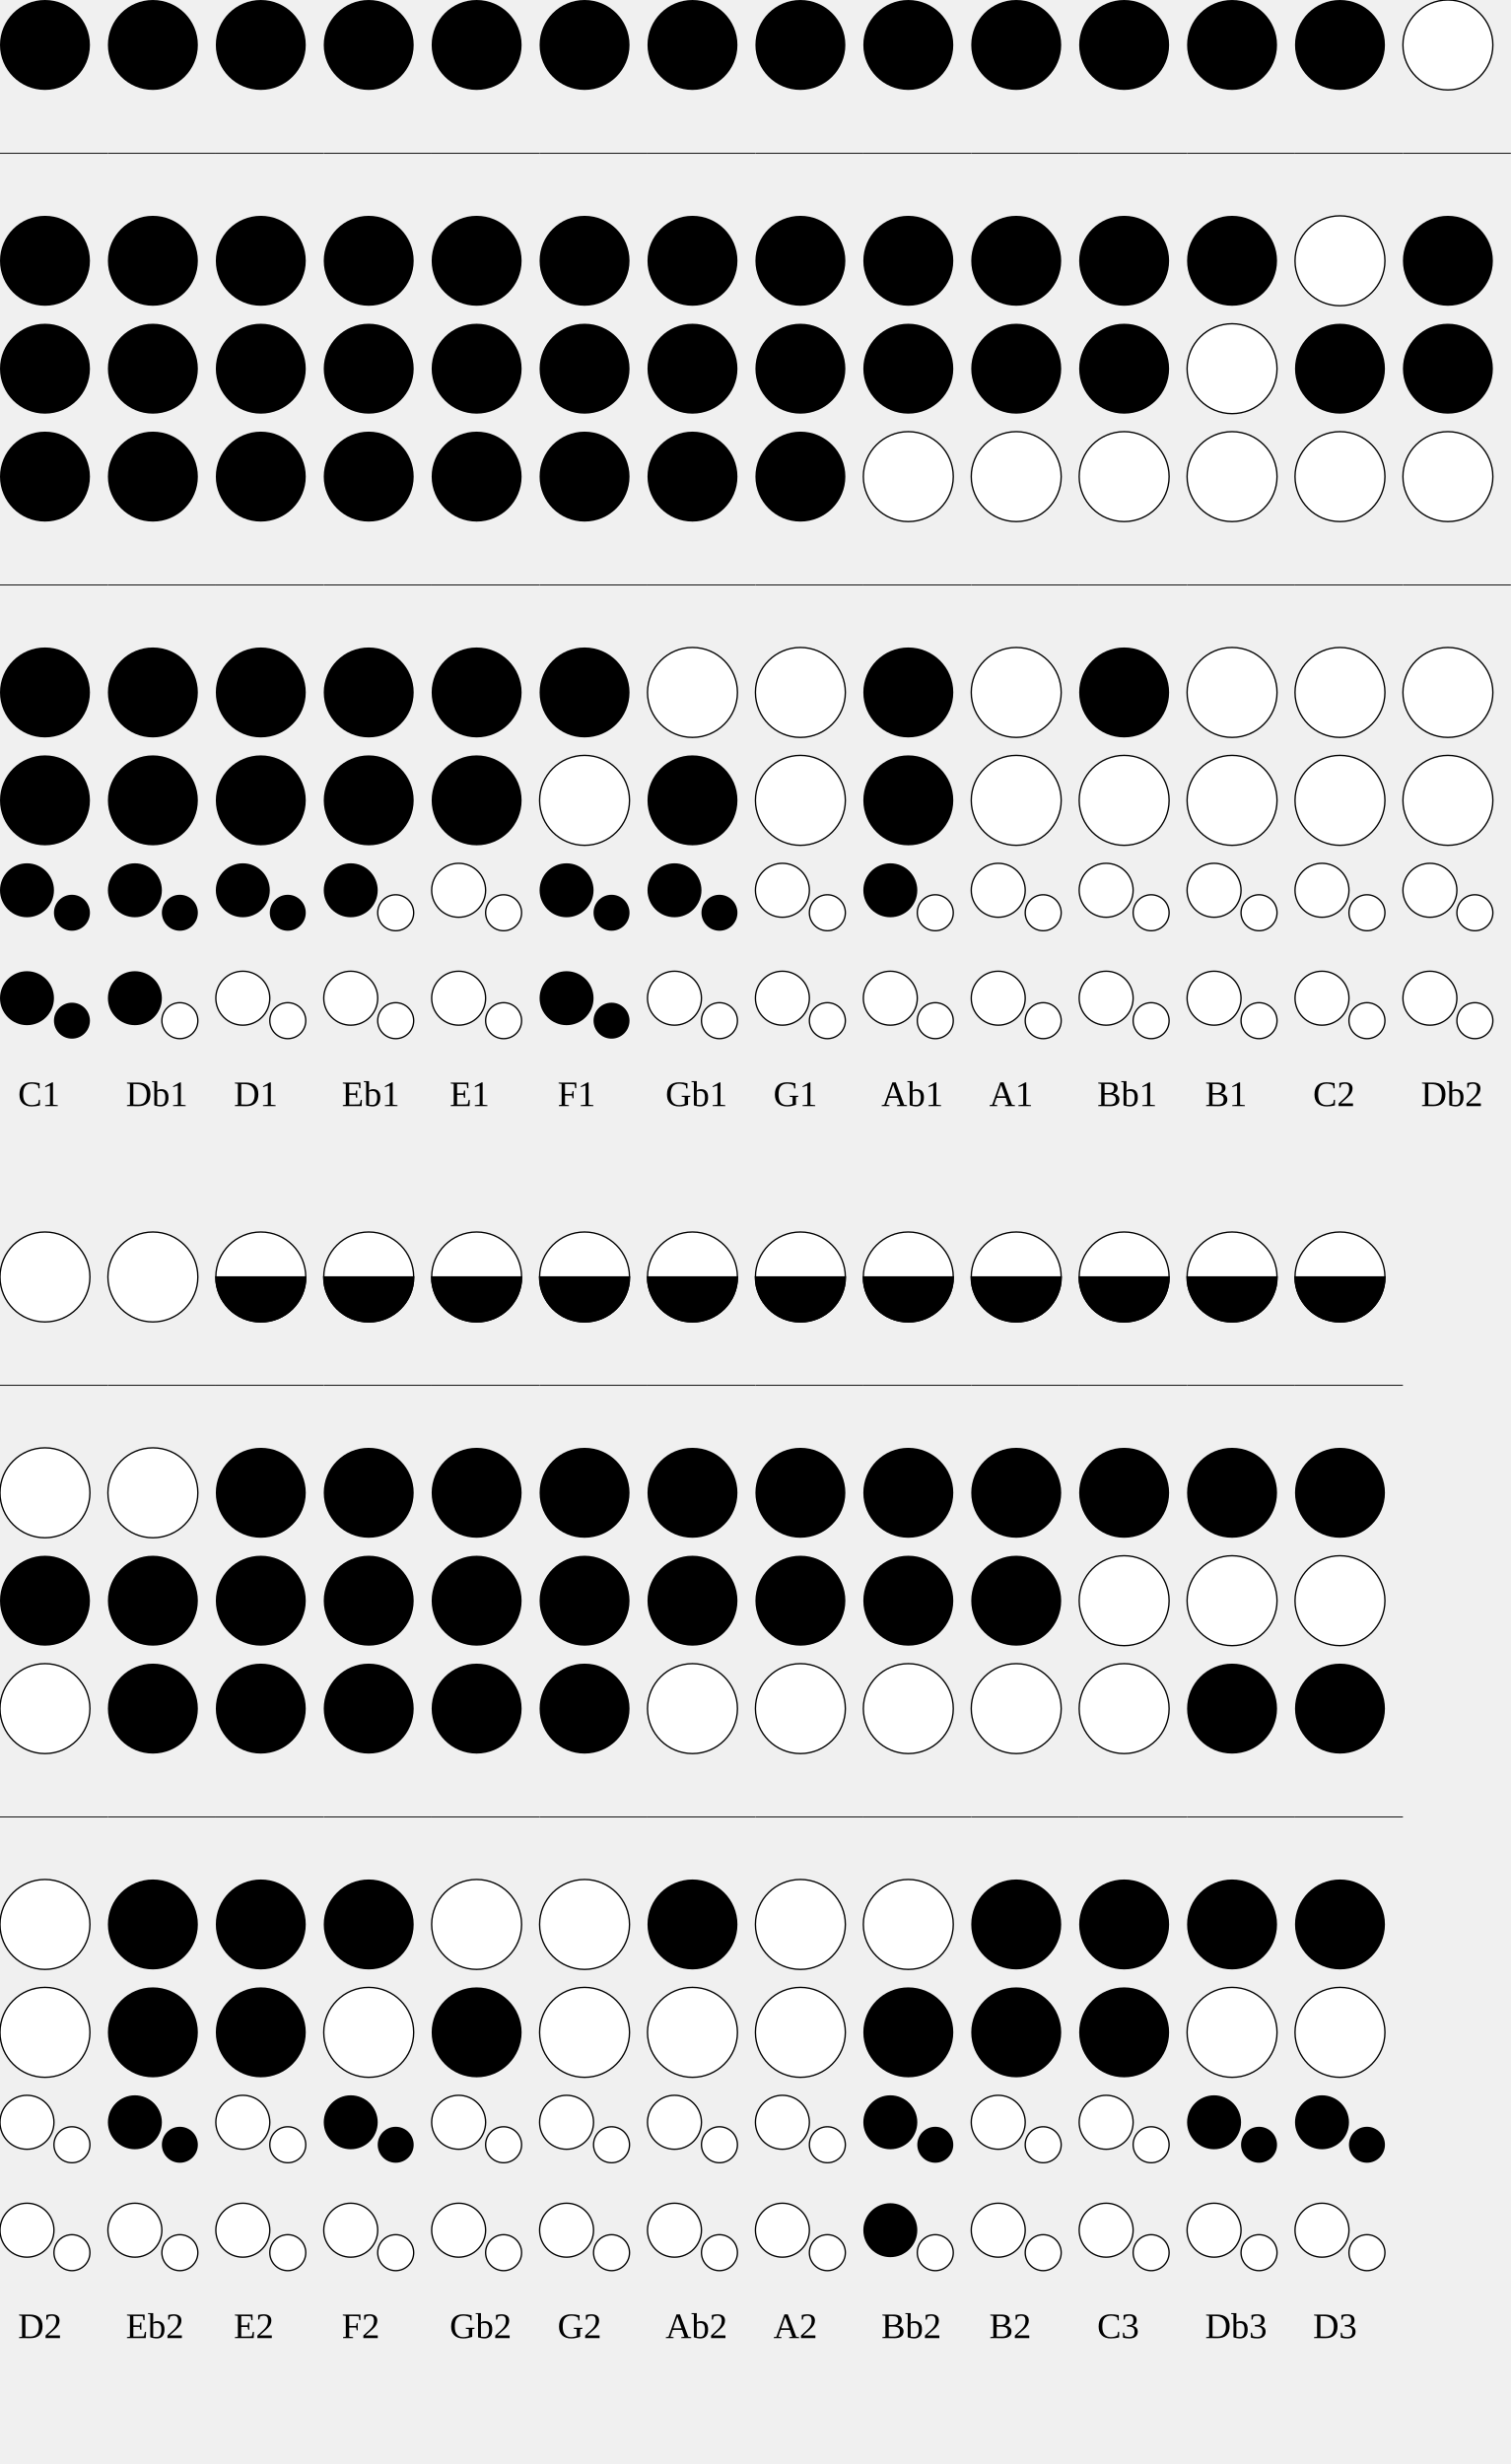
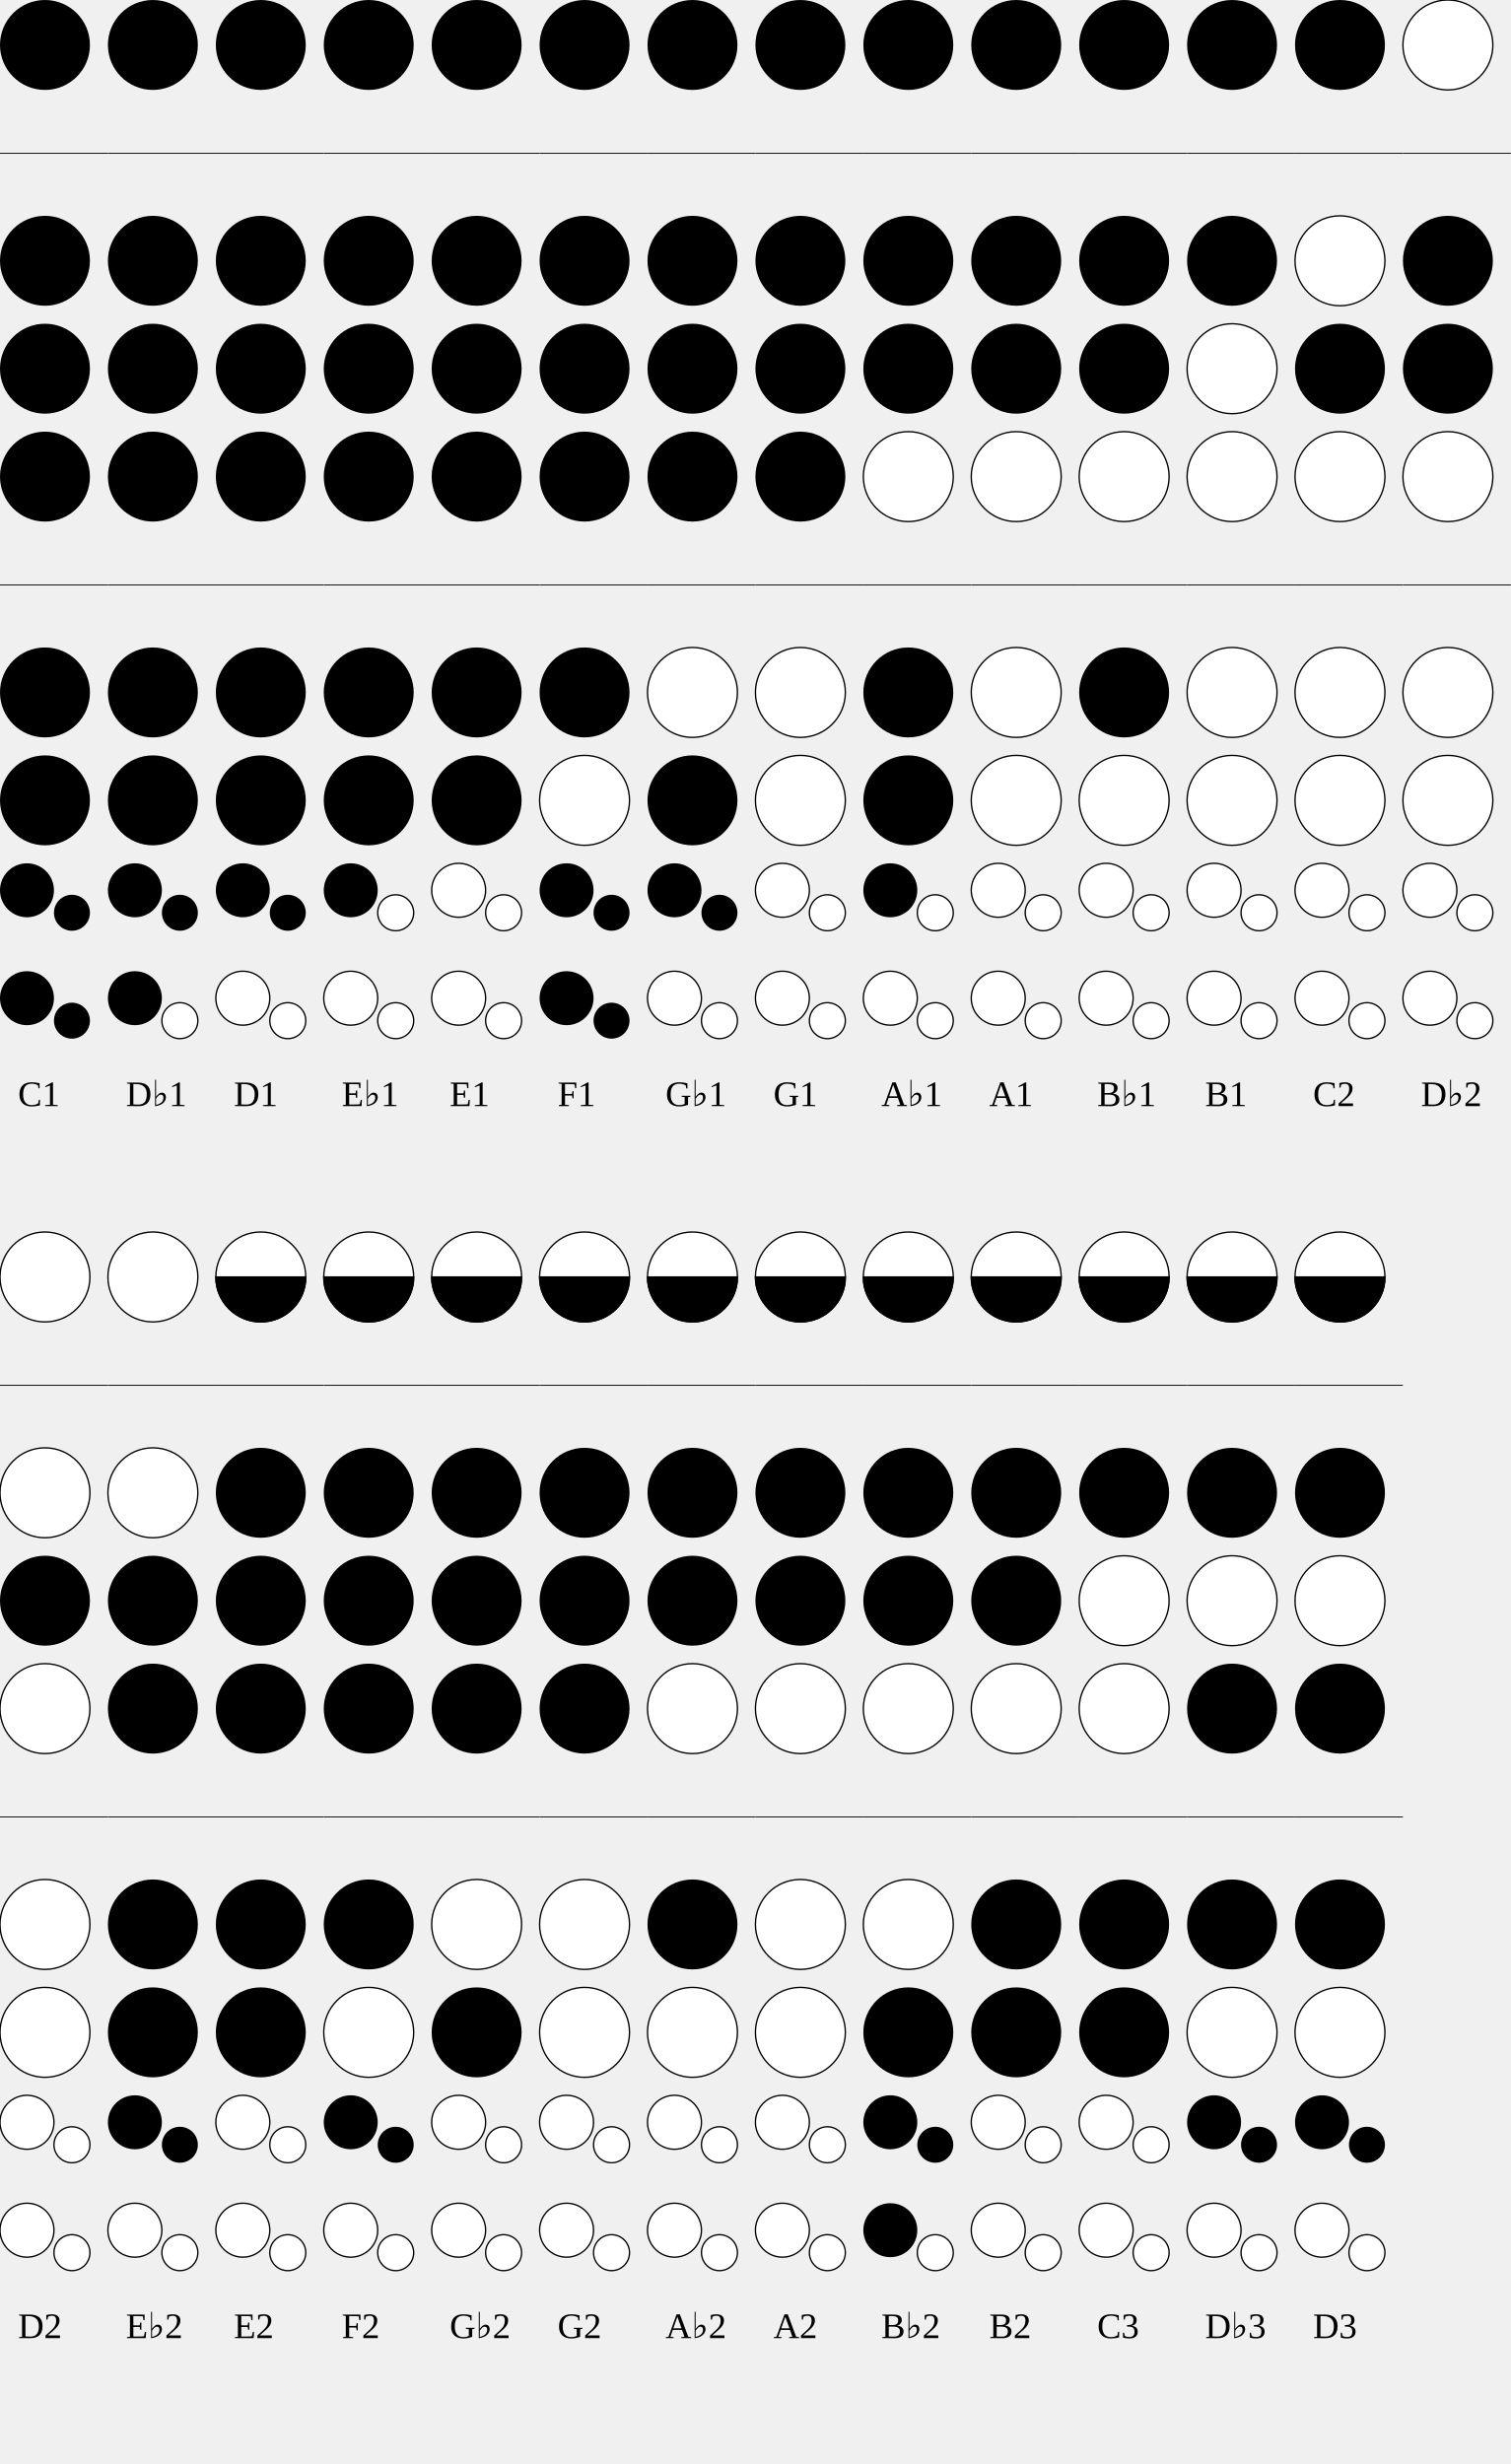
<svg xmlns="http://www.w3.org/2000/svg" viewBox="0 0 1680 2740">
  <defs>
    <circle cx="50" cy="50" r="50" id="pad" />
    <circle cx="80" cy="55" r="20" id="little-hole" />
    <circle cx="30" cy="30" r="30" id="big-hole" />
    <rect x="0" y="50" width="120" height="1" style="fill: black;" id="horizontal-line" />
    <path d="M 0,50  A 50,50 0 0 0 100,50  Z" fill="black" stroke="black" stroke-width="1.5" id="octave" />
  </defs>
  <style>
    .outline { fill: white; stroke: black; stroke-width: 1.5; }
    .caption { font-size: 40; text-align: center; }
  </style>
  <g transform="translate(0,0)">
    <use x="0" y="0" href="#pad" />
    <use x="0" y="120" href="#horizontal-line" />
    <use x="0" y="240" href="#pad" />
    <use x="0" y="360" href="#pad" />
    <use x="0" y="480" href="#pad" />
    <use x="0" y="600" href="#horizontal-line" />
    <use x="0" y="720" href="#pad" />
    <use x="0" y="840" href="#pad" />
    <use x="0" y="960" href="#little-hole" />
    <use x="0" y="960" href="#big-hole" />
    <use x="0" y="1080" href="#little-hole" />
    <use x="0" y="1080" href="#big-hole" />
    <text x="20" y="1230" class="caption">C1</text>
  </g>
  <g transform="translate(120,0)">
    <use x="0" y="0" href="#pad" />
    <use x="0" y="120" href="#horizontal-line" />
    <use x="0" y="240" href="#pad" />
    <use x="0" y="360" href="#pad" />
    <use x="0" y="480" href="#pad" />
    <use x="0" y="600" href="#horizontal-line" />
    <use x="0" y="720" href="#pad" />
    <use x="0" y="840" href="#pad" />
    <use x="0" y="960" href="#little-hole" />
    <use x="0" y="960" href="#big-hole" />
    <use x="0" y="1080" href="#little-hole" class="outline" />
    <use x="0" y="1080" href="#big-hole" />
-     <text x="20" y="1230" class="caption">Db1</text>
+     <text x="20" y="1230" class="caption">D♭1</text>
  </g>
  <g transform="translate(240,0)">
    <use x="0" y="0" href="#pad" />
    <use x="0" y="120" href="#horizontal-line" />
    <use x="0" y="240" href="#pad" />
    <use x="0" y="360" href="#pad" />
    <use x="0" y="480" href="#pad" />
    <use x="0" y="600" href="#horizontal-line" />
    <use x="0" y="720" href="#pad" />
    <use x="0" y="840" href="#pad" />
    <use x="0" y="960" href="#little-hole" />
    <use x="0" y="960" href="#big-hole" />
    <use x="0" y="1080" href="#little-hole" class="outline" />
    <use x="0" y="1080" href="#big-hole" class="outline" />
    <text x="20" y="1230" class="caption">D1</text>
  </g>
  <g transform="translate(360,0)">
    <use x="0" y="0" href="#pad" />
    <use x="0" y="120" href="#horizontal-line" />
    <use x="0" y="240" href="#pad" />
    <use x="0" y="360" href="#pad" />
    <use x="0" y="480" href="#pad" />
    <use x="0" y="600" href="#horizontal-line" />
    <use x="0" y="720" href="#pad" />
    <use x="0" y="840" href="#pad" />
    <use x="0" y="960" href="#little-hole" class="outline" />
    <use x="0" y="960" href="#big-hole" />
    <use x="0" y="1080" href="#little-hole" class="outline" />
    <use x="0" y="1080" href="#big-hole" class="outline" />
-     <text x="20" y="1230" class="caption">Eb1</text>
+     <text x="20" y="1230" class="caption">E♭1</text>
  </g>
  <g transform="translate(480,0)">
    <use x="0" y="0" href="#pad" />
    <use x="0" y="120" href="#horizontal-line" />
    <use x="0" y="240" href="#pad" />
    <use x="0" y="360" href="#pad" />
    <use x="0" y="480" href="#pad" />
    <use x="0" y="600" href="#horizontal-line" />
    <use x="0" y="720" href="#pad" />
    <use x="0" y="840" href="#pad" />
    <use x="0" y="960" href="#little-hole" class="outline" />
    <use x="0" y="960" href="#big-hole" class="outline" />
    <use x="0" y="1080" href="#little-hole" class="outline" />
    <use x="0" y="1080" href="#big-hole" class="outline" />
    <text x="20" y="1230" class="caption">E1</text>
  </g>
  <g transform="translate(600,0)">
    <use x="0" y="0" href="#pad" />
    <use x="0" y="120" href="#horizontal-line" />
    <use x="0" y="240" href="#pad" />
    <use x="0" y="360" href="#pad" />
    <use x="0" y="480" href="#pad" />
    <use x="0" y="600" href="#horizontal-line" />
    <use x="0" y="720" href="#pad" />
    <use x="0" y="840" href="#pad" class="outline" />
    <use x="0" y="960" href="#little-hole" />
    <use x="0" y="960" href="#big-hole" />
    <use x="0" y="1080" href="#little-hole" />
    <use x="0" y="1080" href="#big-hole" />
    <text x="20" y="1230" class="caption">F1</text>
  </g>
  <g transform="translate(720,0)">
    <use x="0" y="0" href="#pad" />
    <use x="0" y="120" href="#horizontal-line" />
    <use x="0" y="240" href="#pad" />
    <use x="0" y="360" href="#pad" />
    <use x="0" y="480" href="#pad" />
    <use x="0" y="600" href="#horizontal-line" />
    <use x="0" y="720" href="#pad" class="outline" />
    <use x="0" y="840" href="#pad" />
    <use x="0" y="960" href="#little-hole" />
    <use x="0" y="960" href="#big-hole" />
    <use x="0" y="1080" href="#little-hole" class="outline" />
    <use x="0" y="1080" href="#big-hole" class="outline" />
-     <text x="20" y="1230" class="caption">Gb1</text>
+     <text x="20" y="1230" class="caption">G♭1</text>
  </g>
  <g transform="translate(840,0)">
    <use x="0" y="0" href="#pad" />
    <use x="0" y="120" href="#horizontal-line" />
    <use x="0" y="240" href="#pad" />
    <use x="0" y="360" href="#pad" />
    <use x="0" y="480" href="#pad" />
    <use x="0" y="600" href="#horizontal-line" />
    <use x="0" y="720" href="#pad" class="outline" />
    <use x="0" y="840" href="#pad" class="outline" />
    <use x="0" y="960" href="#little-hole" class="outline" />
    <use x="0" y="960" href="#big-hole" class="outline" />
    <use x="0" y="1080" href="#little-hole" class="outline" />
    <use x="0" y="1080" href="#big-hole" class="outline" />
    <text x="20" y="1230" class="caption">G1</text>
  </g>
  <g transform="translate(960,0)">
    <use x="0" y="0" href="#pad" />
    <use x="0" y="120" href="#horizontal-line" />
    <use x="0" y="240" href="#pad" />
    <use x="0" y="360" href="#pad" />
    <use x="0" y="480" href="#pad" class="outline" />
    <use x="0" y="600" href="#horizontal-line" />
    <use x="0" y="720" href="#pad" />
    <use x="0" y="840" href="#pad" />
    <use x="0" y="960" href="#little-hole" class="outline" />
    <use x="0" y="960" href="#big-hole" />
    <use x="0" y="1080" href="#little-hole" class="outline" />
    <use x="0" y="1080" href="#big-hole" class="outline" />
-     <text x="20" y="1230" class="caption">Ab1</text>
+     <text x="20" y="1230" class="caption">A♭1</text>
  </g>
  <g transform="translate(1080,0)">
    <use x="0" y="0" href="#pad" />
    <use x="0" y="120" href="#horizontal-line" />
    <use x="0" y="240" href="#pad" />
    <use x="0" y="360" href="#pad" />
    <use x="0" y="480" href="#pad" class="outline" />
    <use x="0" y="600" href="#horizontal-line" />
    <use x="0" y="720" href="#pad" class="outline" />
    <use x="0" y="840" href="#pad" class="outline" />
    <use x="0" y="960" href="#little-hole" class="outline" />
    <use x="0" y="960" href="#big-hole" class="outline" />
    <use x="0" y="1080" href="#little-hole" class="outline" />
    <use x="0" y="1080" href="#big-hole" class="outline" />
    <text x="20" y="1230" class="caption">A1</text>
  </g>
  <g transform="translate(1200,0)">
    <use x="0" y="0" href="#pad" />
    <use x="0" y="120" href="#horizontal-line" />
    <use x="0" y="240" href="#pad" />
    <use x="0" y="360" href="#pad" />
    <use x="0" y="480" href="#pad" class="outline" />
    <use x="0" y="600" href="#horizontal-line" />
    <use x="0" y="720" href="#pad" />
    <use x="0" y="840" href="#pad" class="outline" />
    <use x="0" y="960" href="#little-hole" class="outline" />
    <use x="0" y="960" href="#big-hole" class="outline" />
    <use x="0" y="1080" href="#little-hole" class="outline" />
    <use x="0" y="1080" href="#big-hole" class="outline" />
-     <text x="20" y="1230" class="caption">Bb1</text>
+     <text x="20" y="1230" class="caption">B♭1</text>
  </g>
  <g transform="translate(1320,0)">
    <use x="0" y="0" href="#pad" />
    <use x="0" y="120" href="#horizontal-line" />
    <use x="0" y="240" href="#pad" />
    <use x="0" y="360" href="#pad" class="outline" />
    <use x="0" y="480" href="#pad" class="outline" />
    <use x="0" y="600" href="#horizontal-line" />
    <use x="0" y="720" href="#pad" class="outline" />
    <use x="0" y="840" href="#pad" class="outline" />
    <use x="0" y="960" href="#little-hole" class="outline" />
    <use x="0" y="960" href="#big-hole" class="outline" />
    <use x="0" y="1080" href="#little-hole" class="outline" />
    <use x="0" y="1080" href="#big-hole" class="outline" />
    <text x="20" y="1230" class="caption">B1</text>
  </g>
  <g transform="translate(1440,0)">
    <use x="0" y="0" href="#pad" />
    <use x="0" y="120" href="#horizontal-line" />
    <use x="0" y="240" href="#pad" class="outline" />
    <use x="0" y="360" href="#pad" />
    <use x="0" y="480" href="#pad" class="outline" />
    <use x="0" y="600" href="#horizontal-line" />
    <use x="0" y="720" href="#pad" class="outline" />
    <use x="0" y="840" href="#pad" class="outline" />
    <use x="0" y="960" href="#little-hole" class="outline" />
    <use x="0" y="960" href="#big-hole" class="outline" />
    <use x="0" y="1080" href="#little-hole" class="outline" />
    <use x="0" y="1080" href="#big-hole" class="outline" />
    <text x="20" y="1230" class="caption">C2</text>
  </g>
  <g transform="translate(1560,0)">
    <use x="0" y="0" href="#pad" class="outline" />
    <use x="0" y="120" href="#horizontal-line" />
    <use x="0" y="240" href="#pad" />
    <use x="0" y="360" href="#pad" />
    <use x="0" y="480" href="#pad" class="outline" />
    <use x="0" y="600" href="#horizontal-line" />
    <use x="0" y="720" href="#pad" class="outline" />
    <use x="0" y="840" href="#pad" class="outline" />
    <use x="0" y="960" href="#little-hole" class="outline" />
    <use x="0" y="960" href="#big-hole" class="outline" />
    <use x="0" y="1080" href="#little-hole" class="outline" />
    <use x="0" y="1080" href="#big-hole" class="outline" />
-     <text x="20" y="1230" class="caption">Db2</text>
+     <text x="20" y="1230" class="caption">D♭2</text>
  </g>
  <g transform="translate(0,1370)">
    <use x="0" y="0" href="#pad" class="outline" />
    <use x="0" y="120" href="#horizontal-line" />
    <use x="0" y="240" href="#pad" class="outline" />
    <use x="0" y="360" href="#pad" />
    <use x="0" y="480" href="#pad" class="outline" />
    <use x="0" y="600" href="#horizontal-line" />
    <use x="0" y="720" href="#pad" class="outline" />
    <use x="0" y="840" href="#pad" class="outline" />
    <use x="0" y="960" href="#little-hole" class="outline" />
    <use x="0" y="960" href="#big-hole" class="outline" />
    <use x="0" y="1080" href="#little-hole" class="outline" />
    <use x="0" y="1080" href="#big-hole" class="outline" />
    <text x="20" y="1230" class="caption">D2</text>
  </g>
  <g transform="translate(120,1370)">
    <use x="0" y="0" href="#pad" class="outline" />
    <use x="0" y="120" href="#horizontal-line" />
    <use x="0" y="240" href="#pad" class="outline" />
    <use x="0" y="360" href="#pad" />
    <use x="0" y="480" href="#pad" />
    <use x="0" y="600" href="#horizontal-line" />
    <use x="0" y="720" href="#pad" />
    <use x="0" y="840" href="#pad" />
    <use x="0" y="960" href="#little-hole" />
    <use x="0" y="960" href="#big-hole" />
    <use x="0" y="1080" href="#little-hole" class="outline" />
    <use x="0" y="1080" href="#big-hole" class="outline" />
-     <text x="20" y="1230" class="caption">Eb2</text>
+     <text x="20" y="1230" class="caption">E♭2</text>
  </g>
  <g transform="translate(240,1370)">
    <use x="0" y="0" href="#pad" class="outline" />
    <use x="0" y="0" href="#octave" />
    <use x="0" y="120" href="#horizontal-line" />
    <use x="0" y="240" href="#pad" />
    <use x="0" y="360" href="#pad" />
    <use x="0" y="480" href="#pad" />
    <use x="0" y="600" href="#horizontal-line" />
    <use x="0" y="720" href="#pad" />
    <use x="0" y="840" href="#pad" />
    <use x="0" y="960" href="#little-hole" class="outline" />
    <use x="0" y="960" href="#big-hole" class="outline" />
    <use x="0" y="1080" href="#little-hole" class="outline" />
    <use x="0" y="1080" href="#big-hole" class="outline" />
    <text x="20" y="1230" class="caption">E2</text>
  </g>
  <g transform="translate(360,1370)">
    <use x="0" y="0" href="#pad" class="outline" />
    <use x="0" y="0" href="#octave" />
    <use x="0" y="120" href="#horizontal-line" />
    <use x="0" y="240" href="#pad" />
    <use x="0" y="360" href="#pad" />
    <use x="0" y="480" href="#pad" />
    <use x="0" y="600" href="#horizontal-line" />
    <use x="0" y="720" href="#pad" />
    <use x="0" y="840" href="#pad" class="outline" />
    <use x="0" y="960" href="#little-hole" />
    <use x="0" y="960" href="#big-hole" />
    <use x="0" y="1080" href="#little-hole" class="outline" />
    <use x="0" y="1080" href="#big-hole" class="outline" />
    <text x="20" y="1230" class="caption">F2</text>
  </g>
  <g transform="translate(480,1370)">
    <use x="0" y="0" href="#pad" class="outline" />
    <use x="0" y="0" href="#octave" />
    <use x="0" y="120" href="#horizontal-line" />
    <use x="0" y="240" href="#pad" />
    <use x="0" y="360" href="#pad" />
    <use x="0" y="480" href="#pad" />
    <use x="0" y="600" href="#horizontal-line" />
    <use x="0" y="720" href="#pad" class="outline" />
    <use x="0" y="840" href="#pad" />
    <use x="0" y="960" href="#little-hole" class="outline" />
    <use x="0" y="960" href="#big-hole" class="outline" />
    <use x="0" y="1080" href="#little-hole" class="outline" />
    <use x="0" y="1080" href="#big-hole" class="outline" />
-     <text x="20" y="1230" class="caption">Gb2</text>
+     <text x="20" y="1230" class="caption">G♭2</text>
  </g>
  <g transform="translate(600,1370)">
    <use x="0" y="0" href="#pad" class="outline" />
    <use x="0" y="0" href="#octave" />
    <use x="0" y="120" href="#horizontal-line" />
    <use x="0" y="240" href="#pad" />
    <use x="0" y="360" href="#pad" />
    <use x="0" y="480" href="#pad" />
    <use x="0" y="600" href="#horizontal-line" />
    <use x="0" y="720" href="#pad" class="outline" />
    <use x="0" y="840" href="#pad" class="outline" />
    <use x="0" y="960" href="#little-hole" class="outline" />
    <use x="0" y="960" href="#big-hole" class="outline" />
    <use x="0" y="1080" href="#little-hole" class="outline" />
    <use x="0" y="1080" href="#big-hole" class="outline" />
    <text x="20" y="1230" class="caption">G2</text>
  </g>
  <g transform="translate(720,1370)">
    <use x="0" y="0" href="#pad" class="outline" />
    <use x="0" y="0" href="#octave" />
    <use x="0" y="120" href="#horizontal-line" />
    <use x="0" y="240" href="#pad" />
    <use x="0" y="360" href="#pad" />
    <use x="0" y="480" href="#pad" class="outline" />
    <use x="0" y="600" href="#horizontal-line" />
    <use x="0" y="720" href="#pad" />
    <use x="0" y="840" href="#pad" class="outline" />
    <use x="0" y="960" href="#little-hole" class="outline" />
    <use x="0" y="960" href="#big-hole" class="outline" />
    <use x="0" y="1080" href="#little-hole" class="outline" />
    <use x="0" y="1080" href="#big-hole" class="outline" />
-     <text x="20" y="1230" class="caption">Ab2</text>
+     <text x="20" y="1230" class="caption">A♭2</text>
  </g>
  <g transform="translate(840,1370)">
    <use x="0" y="0" href="#pad" class="outline" />
    <use x="0" y="0" href="#octave" />
    <use x="0" y="120" href="#horizontal-line" />
    <use x="0" y="240" href="#pad" />
    <use x="0" y="360" href="#pad" />
    <use x="0" y="480" href="#pad" class="outline" />
    <use x="0" y="600" href="#horizontal-line" />
    <use x="0" y="720" href="#pad" class="outline" />
    <use x="0" y="840" href="#pad" class="outline" />
    <use x="0" y="960" href="#little-hole" class="outline" />
    <use x="0" y="960" href="#big-hole" class="outline" />
    <use x="0" y="1080" href="#little-hole" class="outline" />
    <use x="0" y="1080" href="#big-hole" class="outline" />
    <text x="20" y="1230" class="caption">A2</text>
  </g>
  <g transform="translate(960,1370)">
    <use x="0" y="0" href="#pad" class="outline" />
    <use x="0" y="0" href="#octave" />
    <use x="0" y="120" href="#horizontal-line" />
    <use x="0" y="240" href="#pad" />
    <use x="0" y="360" href="#pad" />
    <use x="0" y="480" href="#pad" class="outline" />
    <use x="0" y="600" href="#horizontal-line" />
    <use x="0" y="720" href="#pad" class="outline" />
    <use x="0" y="840" href="#pad" />
    <use x="0" y="960" href="#little-hole" />
    <use x="0" y="960" href="#big-hole" />
    <use x="0" y="1080" href="#little-hole" class="outline" />
    <use x="0" y="1080" href="#big-hole" />
-     <text x="20" y="1230" class="caption">Bb2</text>
+     <text x="20" y="1230" class="caption">B♭2</text>
  </g>
  <g transform="translate(1080,1370)">
    <use x="0" y="0" href="#pad" class="outline" />
    <use x="0" y="0" href="#octave" />
    <use x="0" y="120" href="#horizontal-line" />
    <use x="0" y="240" href="#pad" />
    <use x="0" y="360" href="#pad" />
    <use x="0" y="480" href="#pad" class="outline" />
    <use x="0" y="600" href="#horizontal-line" />
    <use x="0" y="720" href="#pad" />
    <use x="0" y="840" href="#pad" />
    <use x="0" y="960" href="#little-hole" class="outline" />
    <use x="0" y="960" href="#big-hole" class="outline" />
    <use x="0" y="1080" href="#little-hole" class="outline" />
    <use x="0" y="1080" href="#big-hole" class="outline" />
    <text x="20" y="1230" class="caption">B2</text>
  </g>
  <g transform="translate(1200,1370)">
    <use x="0" y="0" href="#pad" class="outline" />
    <use x="0" y="0" href="#octave" />
    <use x="0" y="120" href="#horizontal-line" />
    <use x="0" y="240" href="#pad" />
    <use x="0" y="360" href="#pad" class="outline" />
    <use x="0" y="480" href="#pad" class="outline" />
    <use x="0" y="600" href="#horizontal-line" />
    <use x="0" y="720" href="#pad" />
    <use x="0" y="840" href="#pad" />
    <use x="0" y="960" href="#little-hole" class="outline" />
    <use x="0" y="960" href="#big-hole" class="outline" />
    <use x="0" y="1080" href="#little-hole" class="outline" />
    <use x="0" y="1080" href="#big-hole" class="outline" />
    <text x="20" y="1230" class="caption">C3</text>
  </g>
  <g transform="translate(1320,1370)">
    <use x="0" y="0" href="#pad" class="outline" />
    <use x="0" y="0" href="#octave" />
    <use x="0" y="120" href="#horizontal-line" />
    <use x="0" y="240" href="#pad" />
    <use x="0" y="360" href="#pad" class="outline" />
    <use x="0" y="480" href="#pad" />
    <use x="0" y="600" href="#horizontal-line" />
    <use x="0" y="720" href="#pad" />
    <use x="0" y="840" href="#pad" class="outline" />
    <use x="0" y="960" href="#little-hole" />
    <use x="0" y="960" href="#big-hole" />
    <use x="0" y="1080" href="#little-hole" class="outline" />
    <use x="0" y="1080" href="#big-hole" class="outline" />
-     <text x="20" y="1230" class="caption">Db3</text>
+     <text x="20" y="1230" class="caption">D♭3</text>
  </g>
  <g transform="translate(1440,1370)">
    <use x="0" y="0" href="#pad" class="outline" />
    <use x="0" y="0" href="#octave" />
    <use x="0" y="120" href="#horizontal-line" />
    <use x="0" y="240" href="#pad" />
    <use x="0" y="360" href="#pad" class="outline" />
    <use x="0" y="480" href="#pad" />
    <use x="0" y="600" href="#horizontal-line" />
    <use x="0" y="720" href="#pad" />
    <use x="0" y="840" href="#pad" class="outline" />
    <use x="0" y="960" href="#little-hole" />
    <use x="0" y="960" href="#big-hole" />
    <use x="0" y="1080" href="#little-hole" class="outline" />
    <use x="0" y="1080" href="#big-hole" class="outline" />
    <text x="20" y="1230" class="caption">D3</text>
  </g>
</svg>
